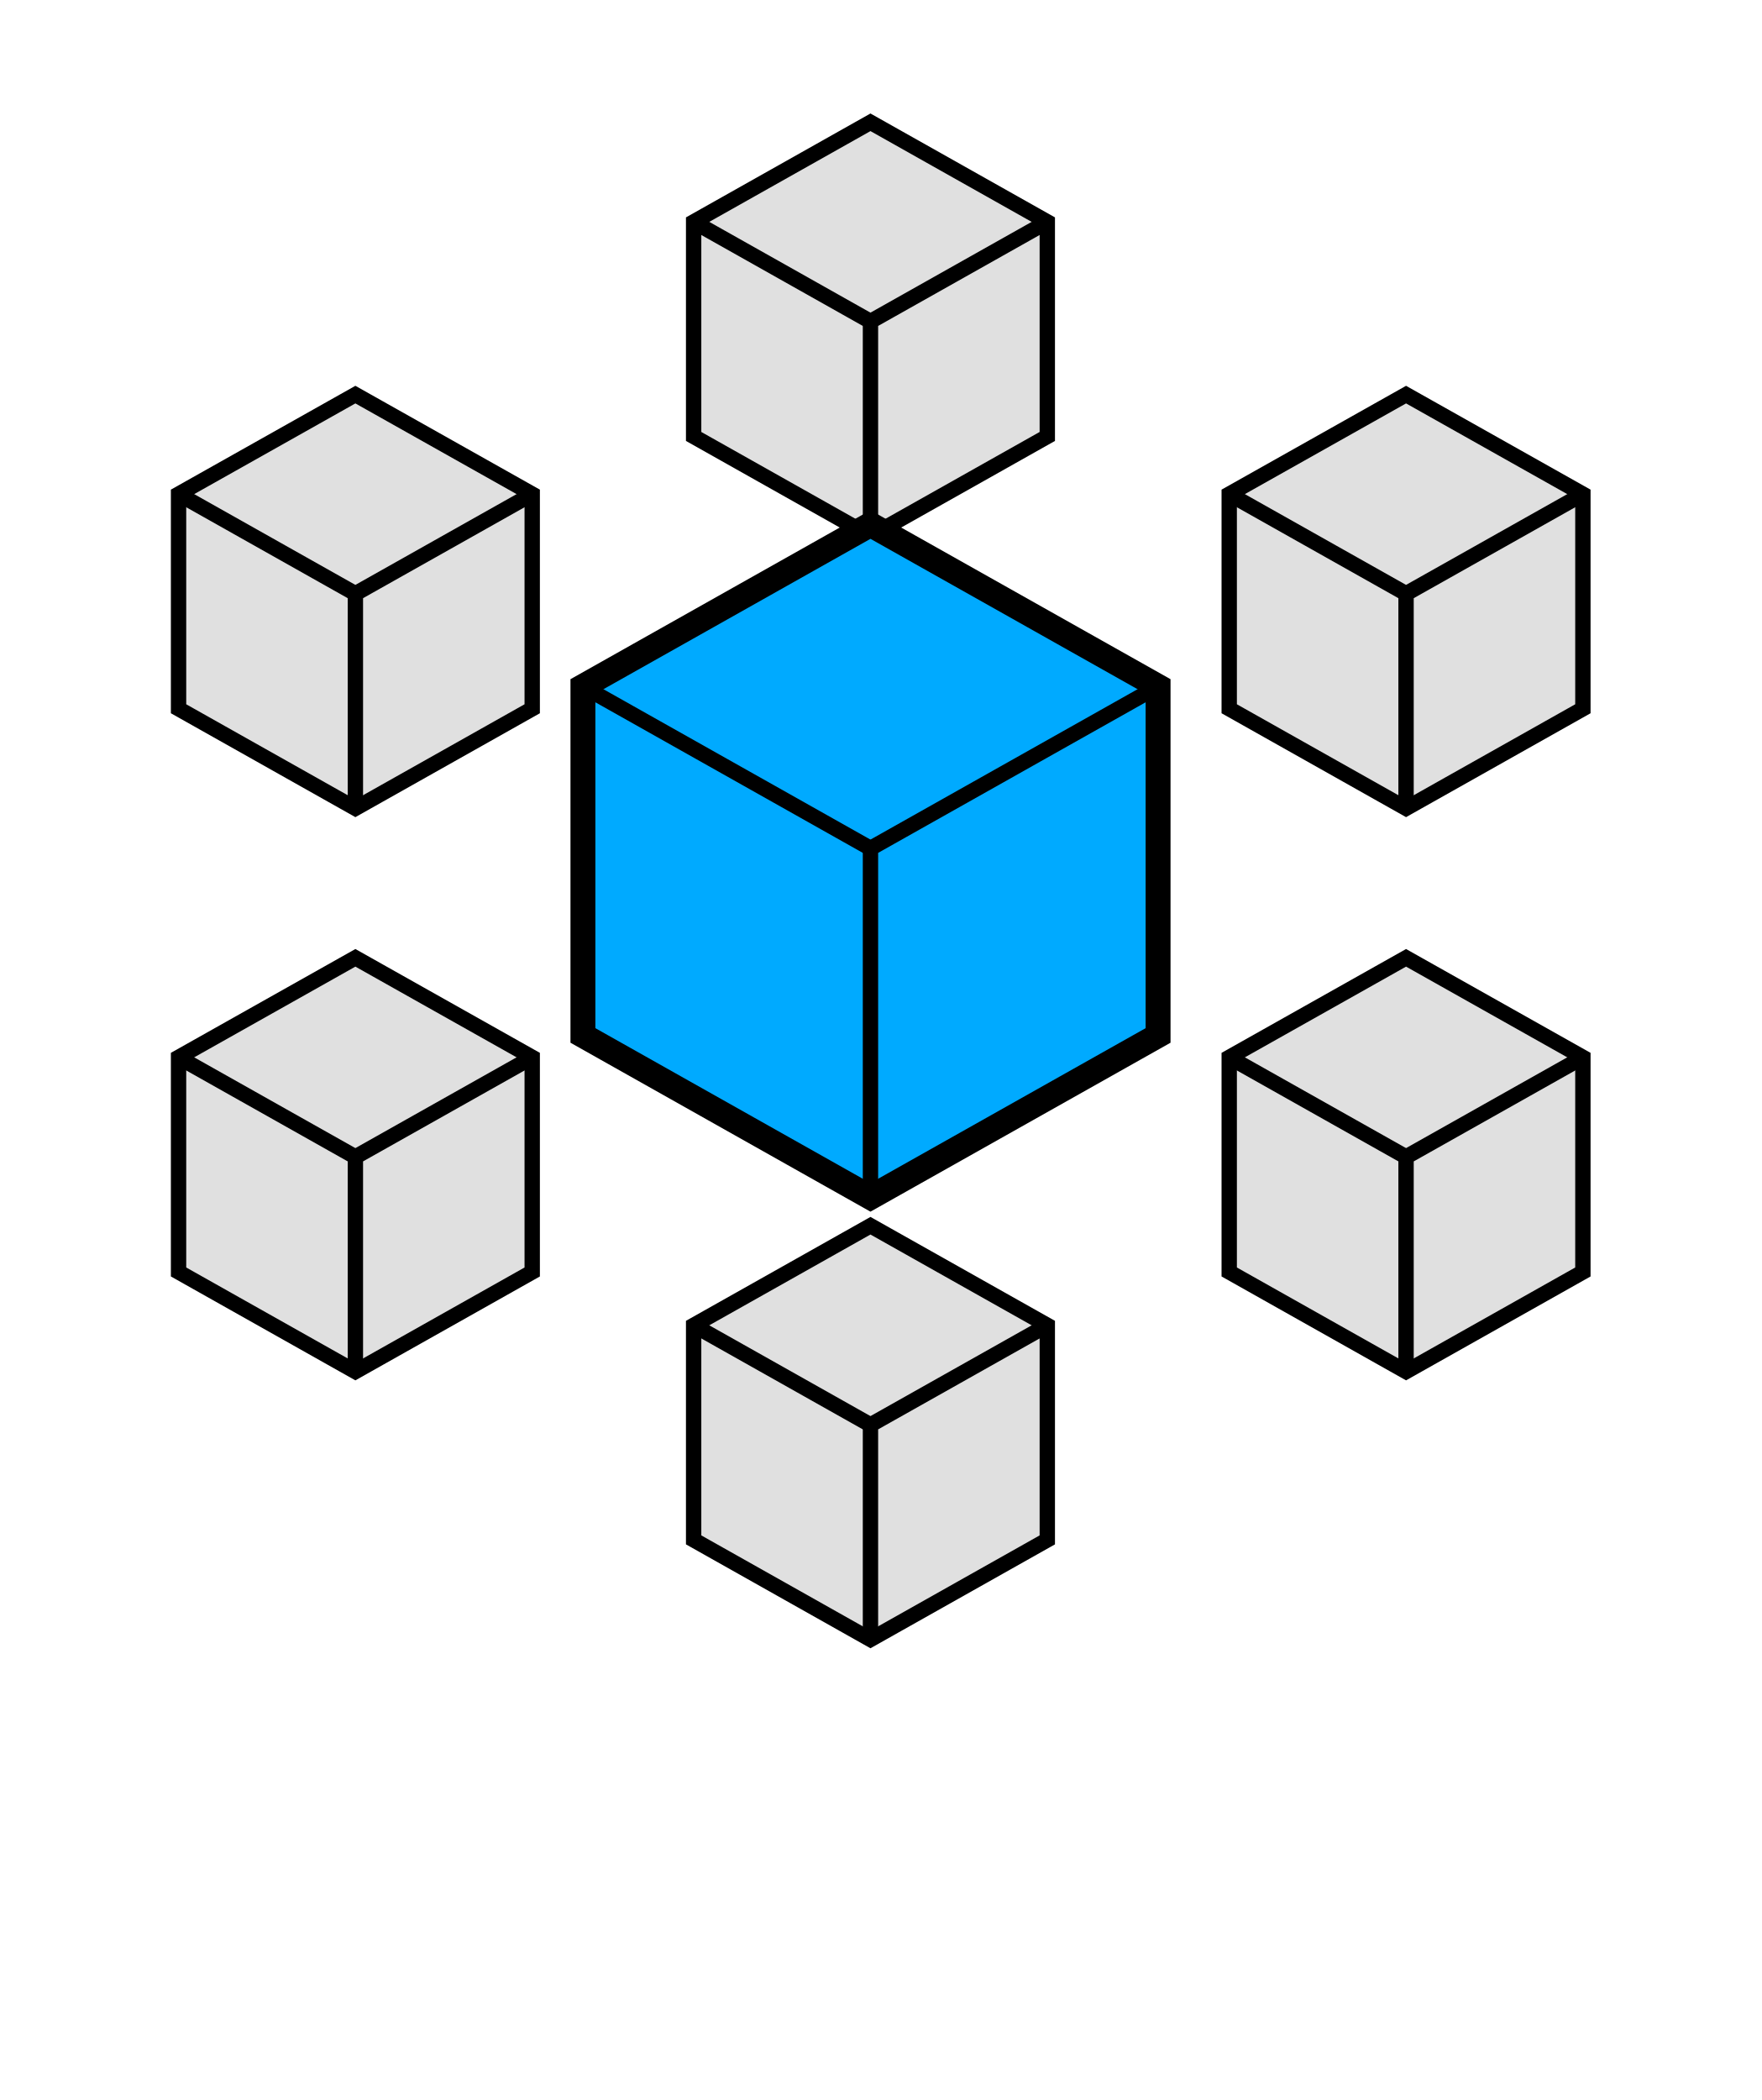
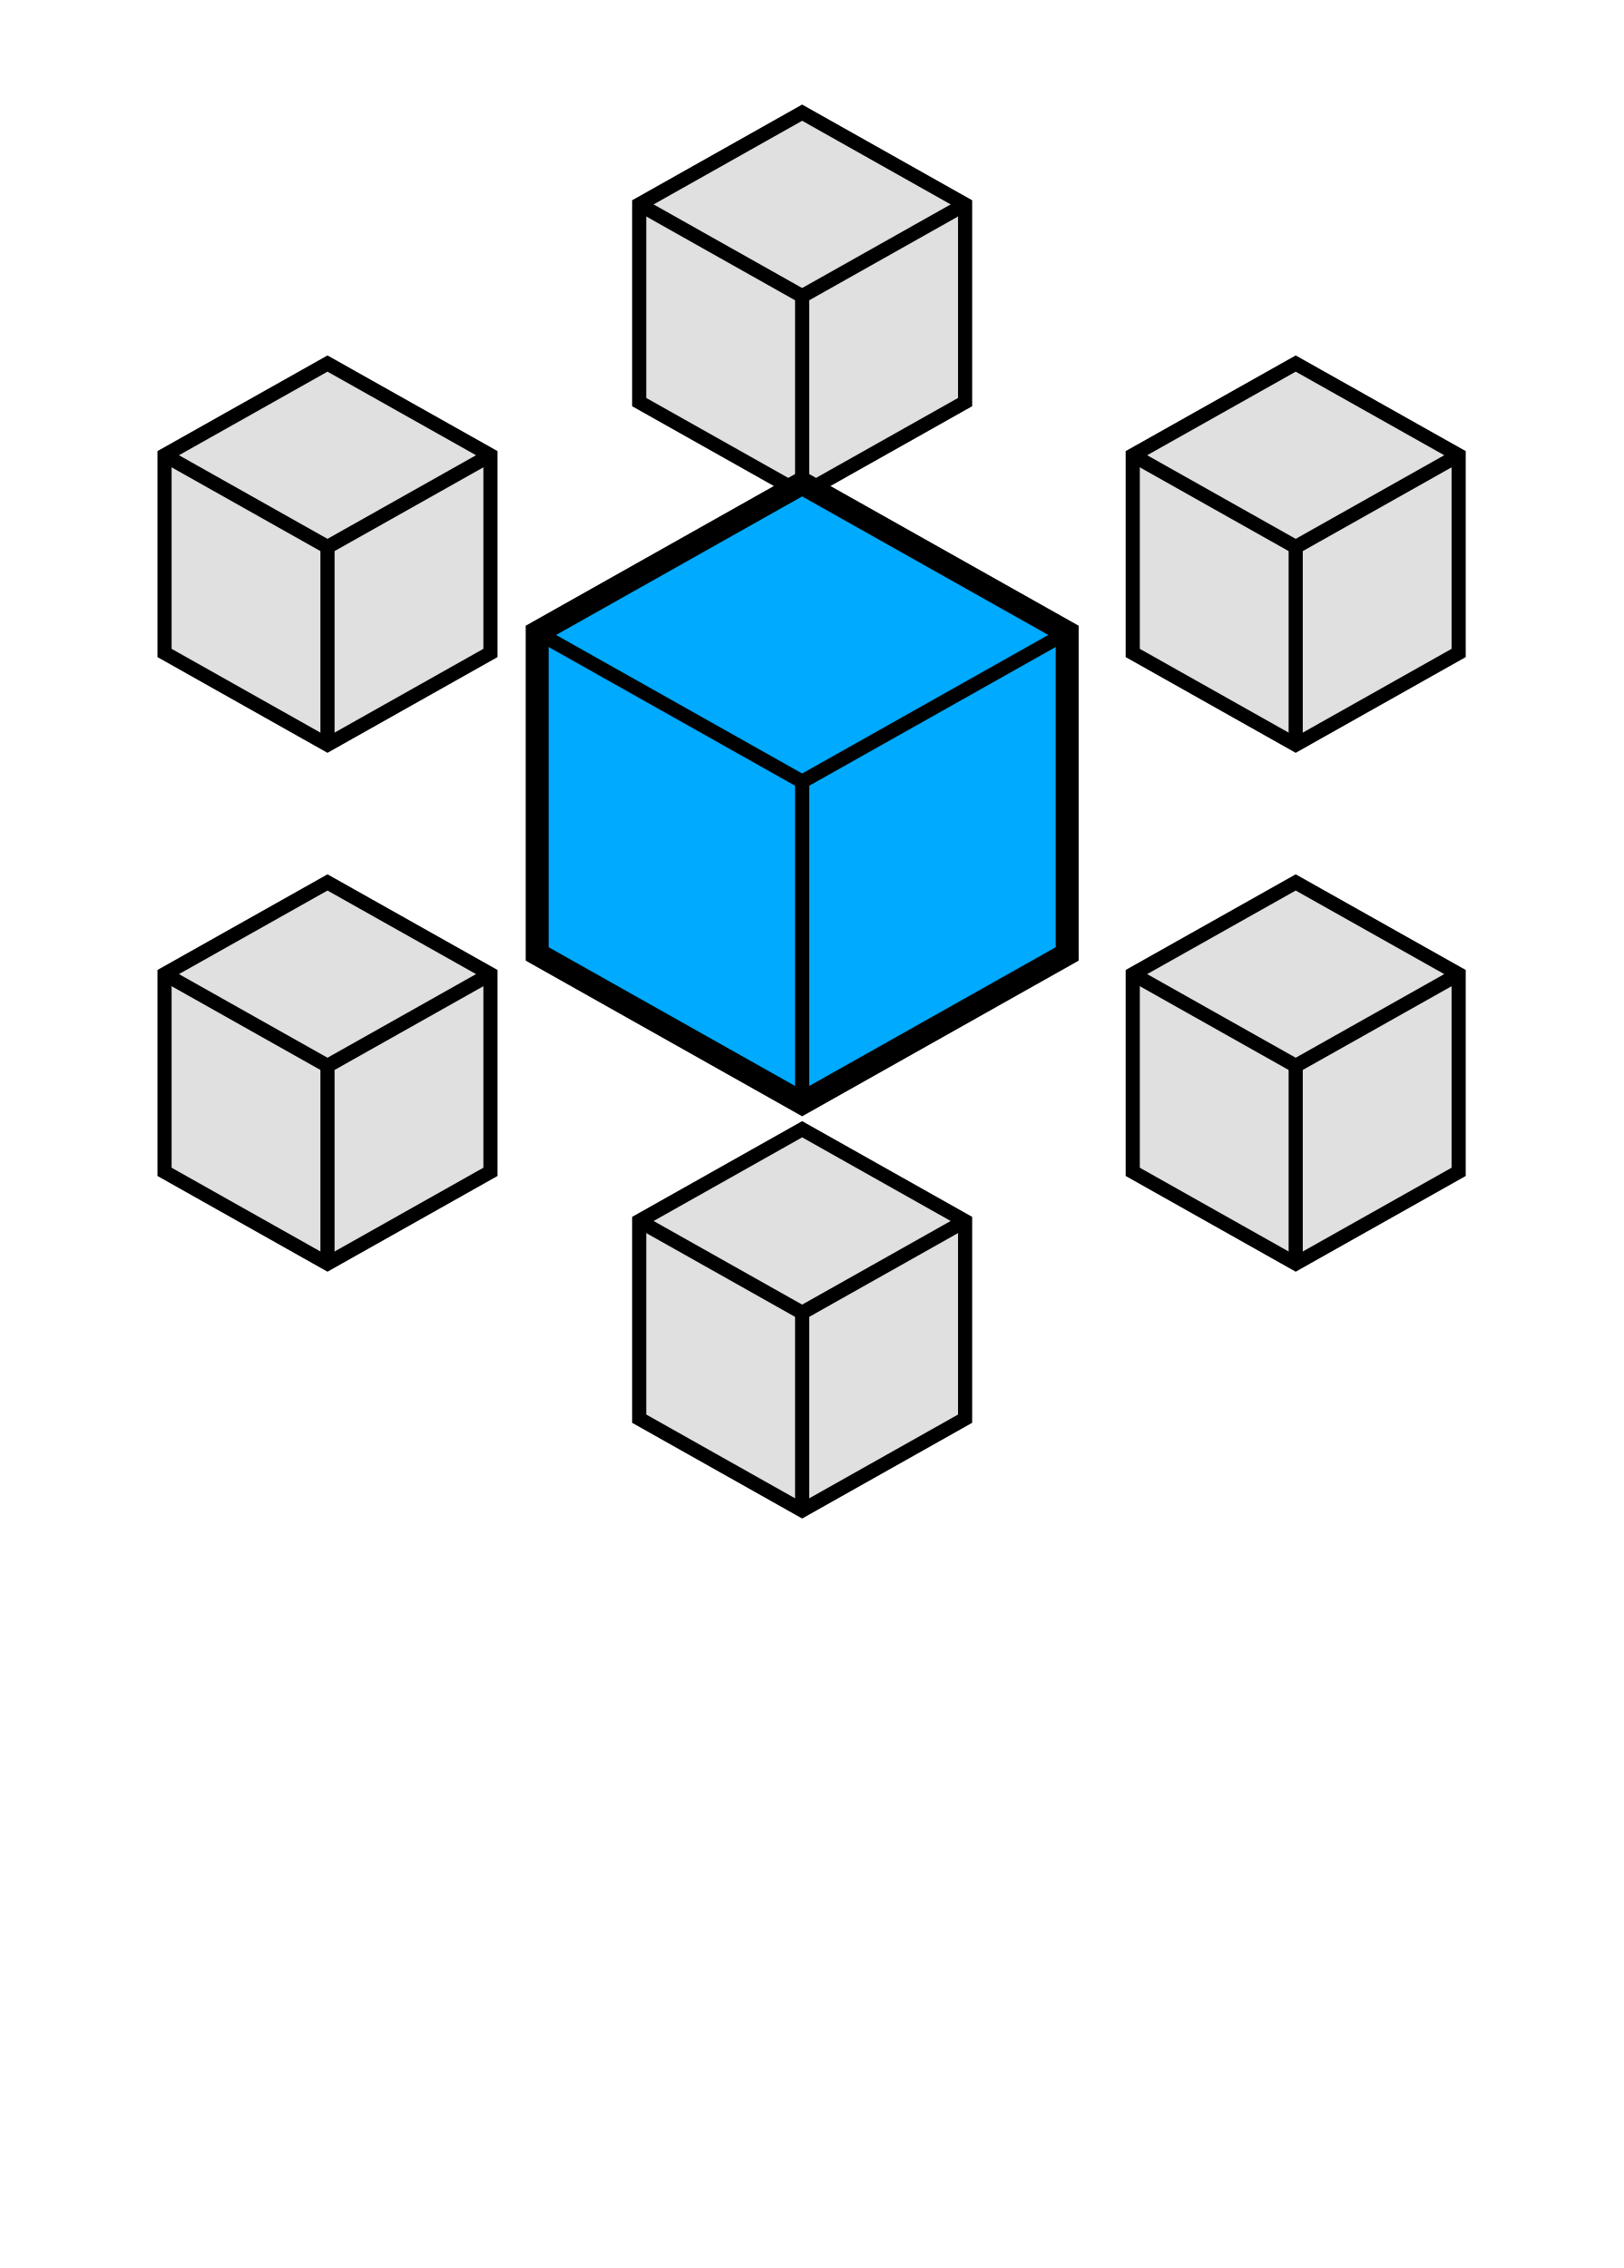
- <svg xmlns="http://www.w3.org/2000/svg" viewBox="0 0 256 305.15">
+ <svg xmlns="http://www.w3.org/2000/svg" viewBox="0 0 256 357.72">
  <defs>
    <style>.cls-1,.cls-3{fill:none;}.cls-2{fill:#e0e0e0;}.cls-2,.cls-3,.cls-4{stroke:#000;stroke-miterlimit:10;}.cls-2,.cls-3{stroke-width:2.23px;}.cls-4{fill:#0af;stroke-width:3.62px;}</style>
  </defs>
  <g id="Layer_2" data-name="Layer 2">
    <g id="matrix_preserve" data-name="matrix preserve">
-       <rect id="safe_area" class="cls-1" width="256" height="305.15" />
+       <rect id="safe_area" class="cls-1" width="256" height="357.72" />
      <g id="matrix_preserve-2" data-name="matrix_preserve">
        <g id="Layer_27_copy_4" data-name="Layer 27 copy 4">
          <polygon class="cls-2" points="204.35 57.34 178.65 71.8 178.65 102.99 204.35 117.46 230.05 102.99 230.05 71.8 204.35 57.34" />
          <polyline class="cls-3" points="230.05 71.8 204.35 86.27 204.35 117.46" />
          <line class="cls-3" x1="178.65" y1="71.8" x2="204.35" y2="86.27" />
          <polygon class="cls-2" points="126.51 17.77 100.81 32.24 100.81 63.42 126.51 77.89 152.21 63.42 152.21 32.24 126.51 17.77" />
          <polyline class="cls-3" points="152.21 32.24 126.51 46.71 126.51 77.89" />
          <line class="cls-3" x1="100.81" y1="32.24" x2="126.51" y2="46.71" />
          <polygon class="cls-2" points="204.35 139.18 178.65 153.64 178.65 184.83 204.35 199.3 230.05 184.83 230.05 153.64 204.35 139.18" />
          <polyline class="cls-3" points="230.05 153.64 204.35 168.11 204.35 199.3" />
          <line class="cls-3" x1="178.65" y1="153.64" x2="204.35" y2="168.11" />
          <polygon class="cls-2" points="51.65 57.34 25.95 71.8 25.95 102.99 51.65 117.46 77.35 102.99 77.35 71.8 51.65 57.34" />
          <polyline class="cls-3" points="77.35 71.8 51.65 86.27 51.65 117.46" />
          <line class="cls-3" x1="25.95" y1="71.8" x2="51.65" y2="86.27" />
          <polygon class="cls-2" points="51.65 139.18 25.95 153.64 25.95 184.83 51.65 199.3 77.35 184.83 77.35 153.64 51.65 139.18" />
          <polyline class="cls-3" points="77.35 153.64 51.65 168.11 51.65 199.3" />
          <line class="cls-3" x1="25.95" y1="153.64" x2="51.65" y2="168.11" />
          <polygon class="cls-2" points="126.51 178.11 100.81 192.58 100.81 223.76 126.51 238.23 152.21 223.76 152.21 192.58 126.51 178.11" />
          <polyline class="cls-3" points="152.21 192.58 126.51 207.05 126.51 238.23" />
          <line class="cls-3" x1="100.81" y1="192.58" x2="126.51" y2="207.05" />
        </g>
        <g id="Layer_27_copy" data-name="Layer 27 copy">
          <polygon class="cls-4" points="126.51 76.22 84.72 99.75 84.72 150.46 126.51 173.99 168.31 150.46 168.31 99.75 126.51 76.22" />
          <polyline class="cls-3" points="168.31 99.75 126.51 123.28 126.51 173.99" />
          <line class="cls-3" x1="84.72" y1="99.75" x2="126.51" y2="123.28" />
        </g>
      </g>
    </g>
  </g>
</svg>
